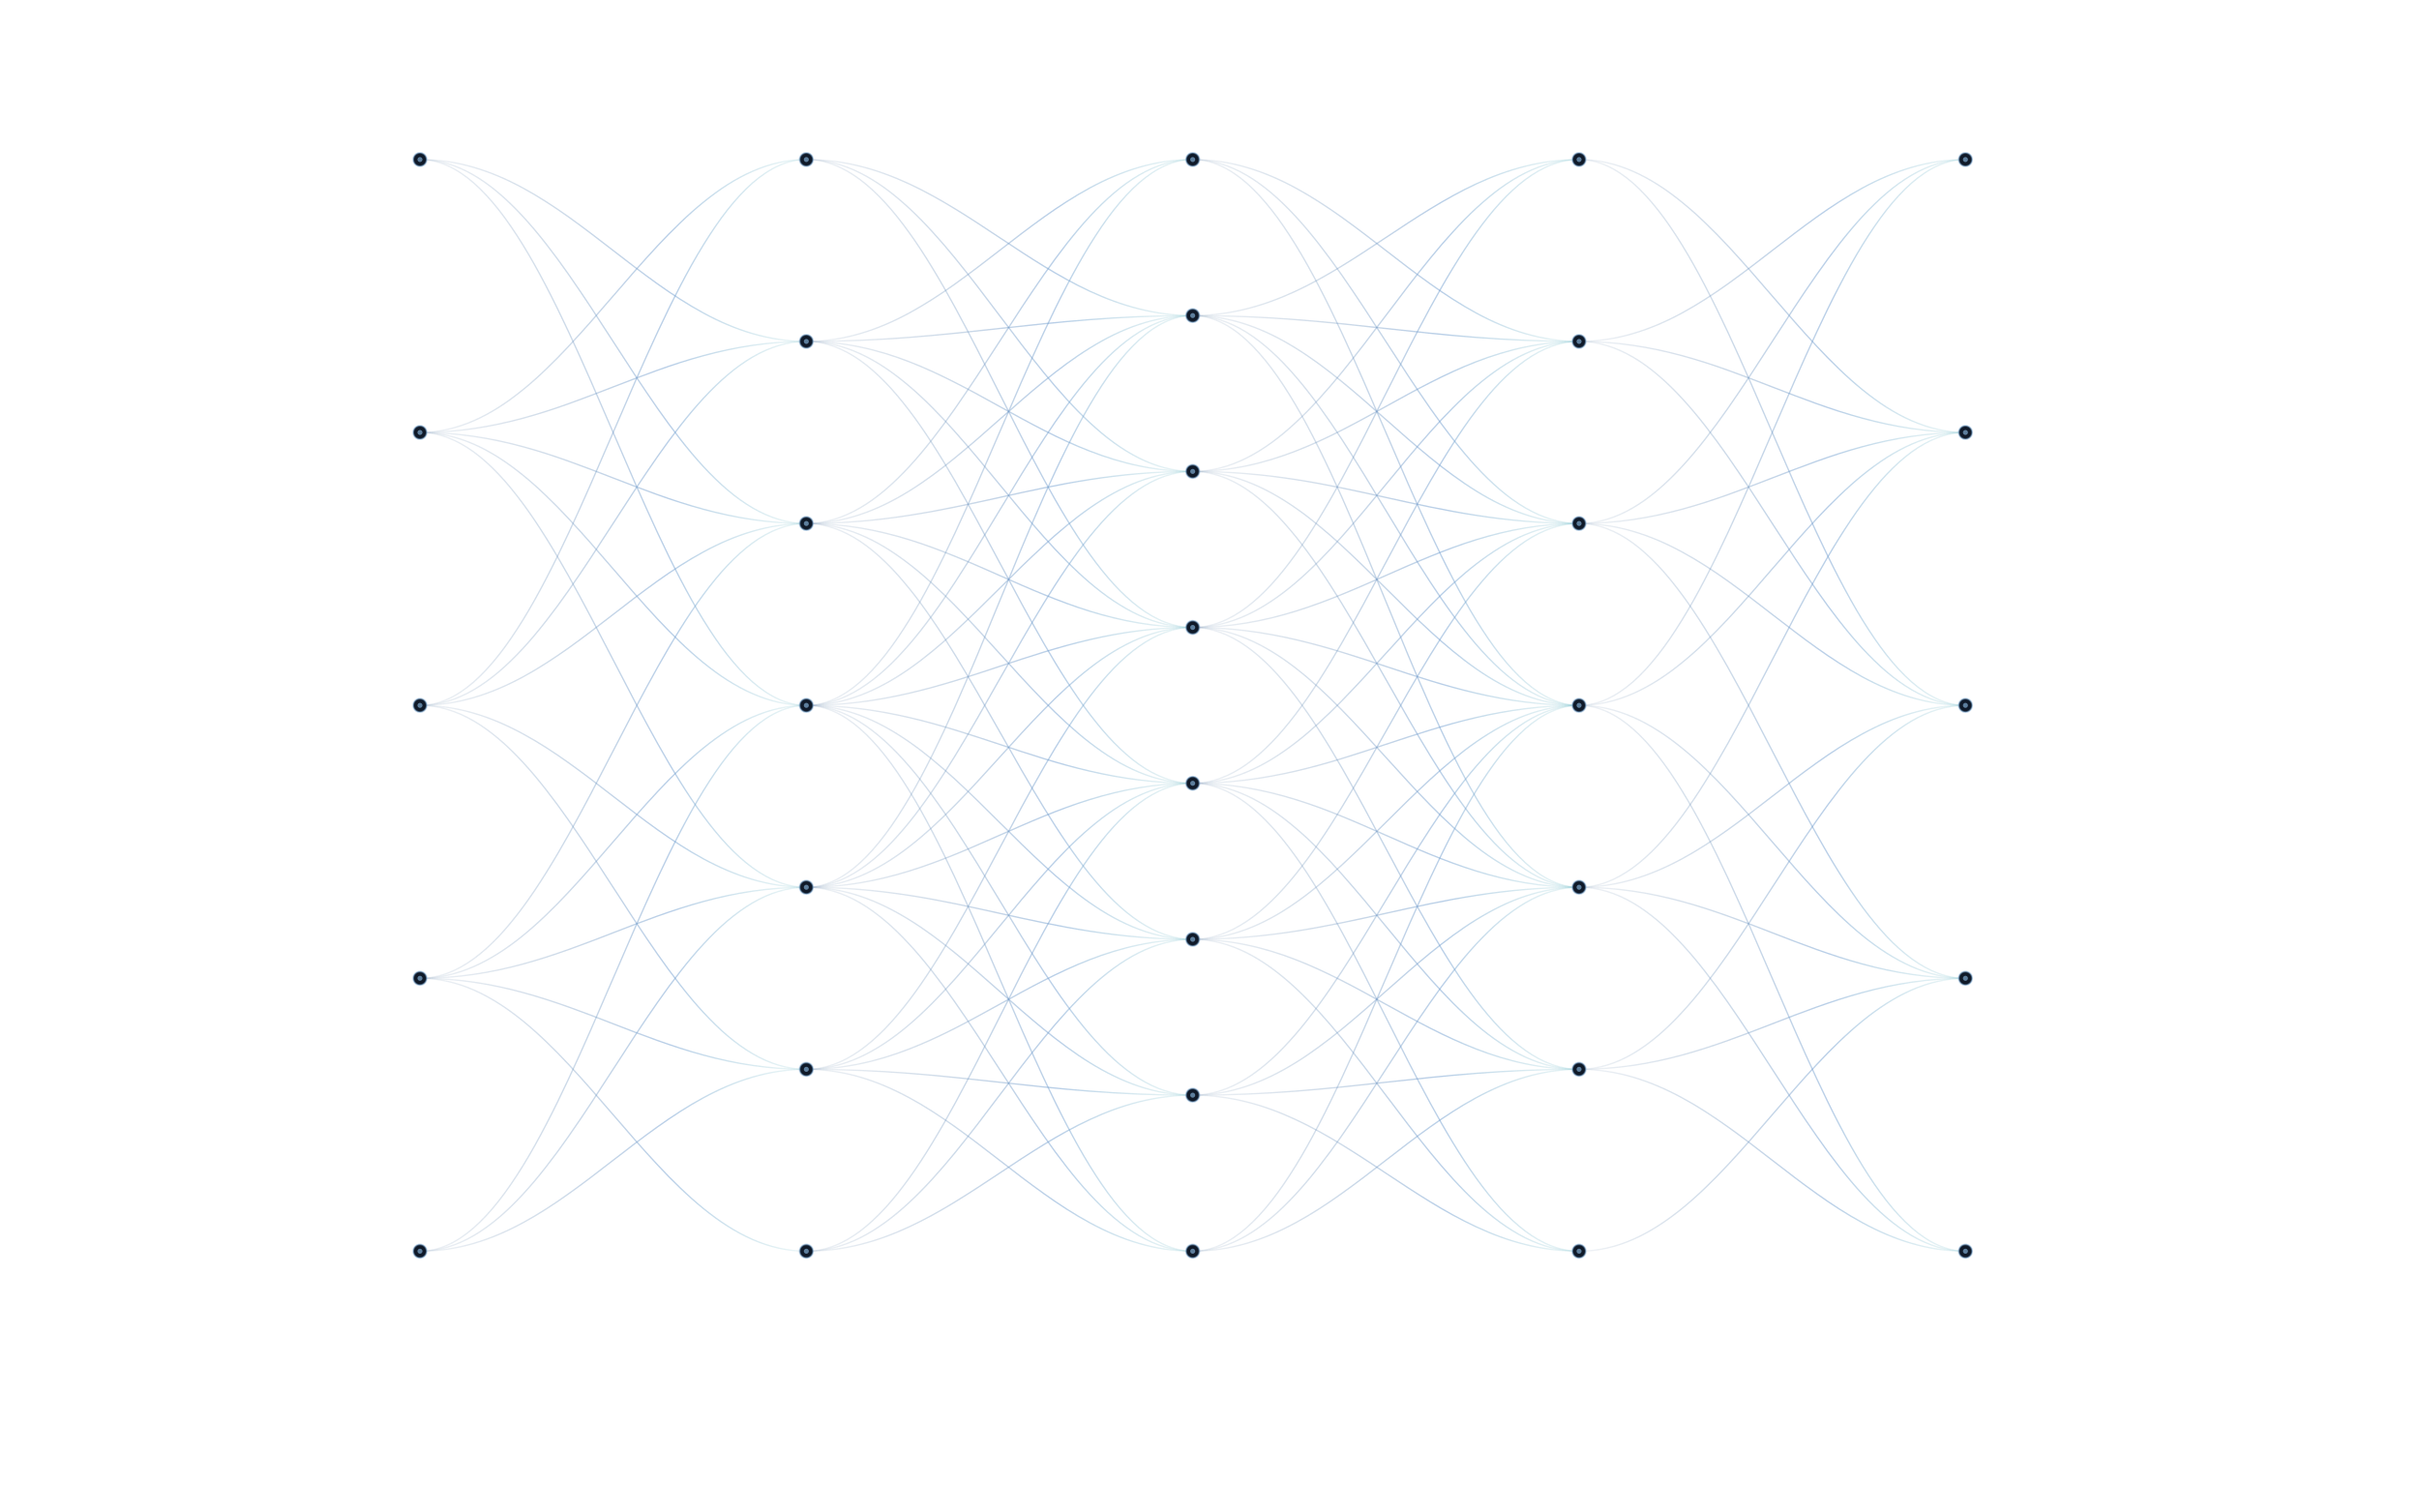
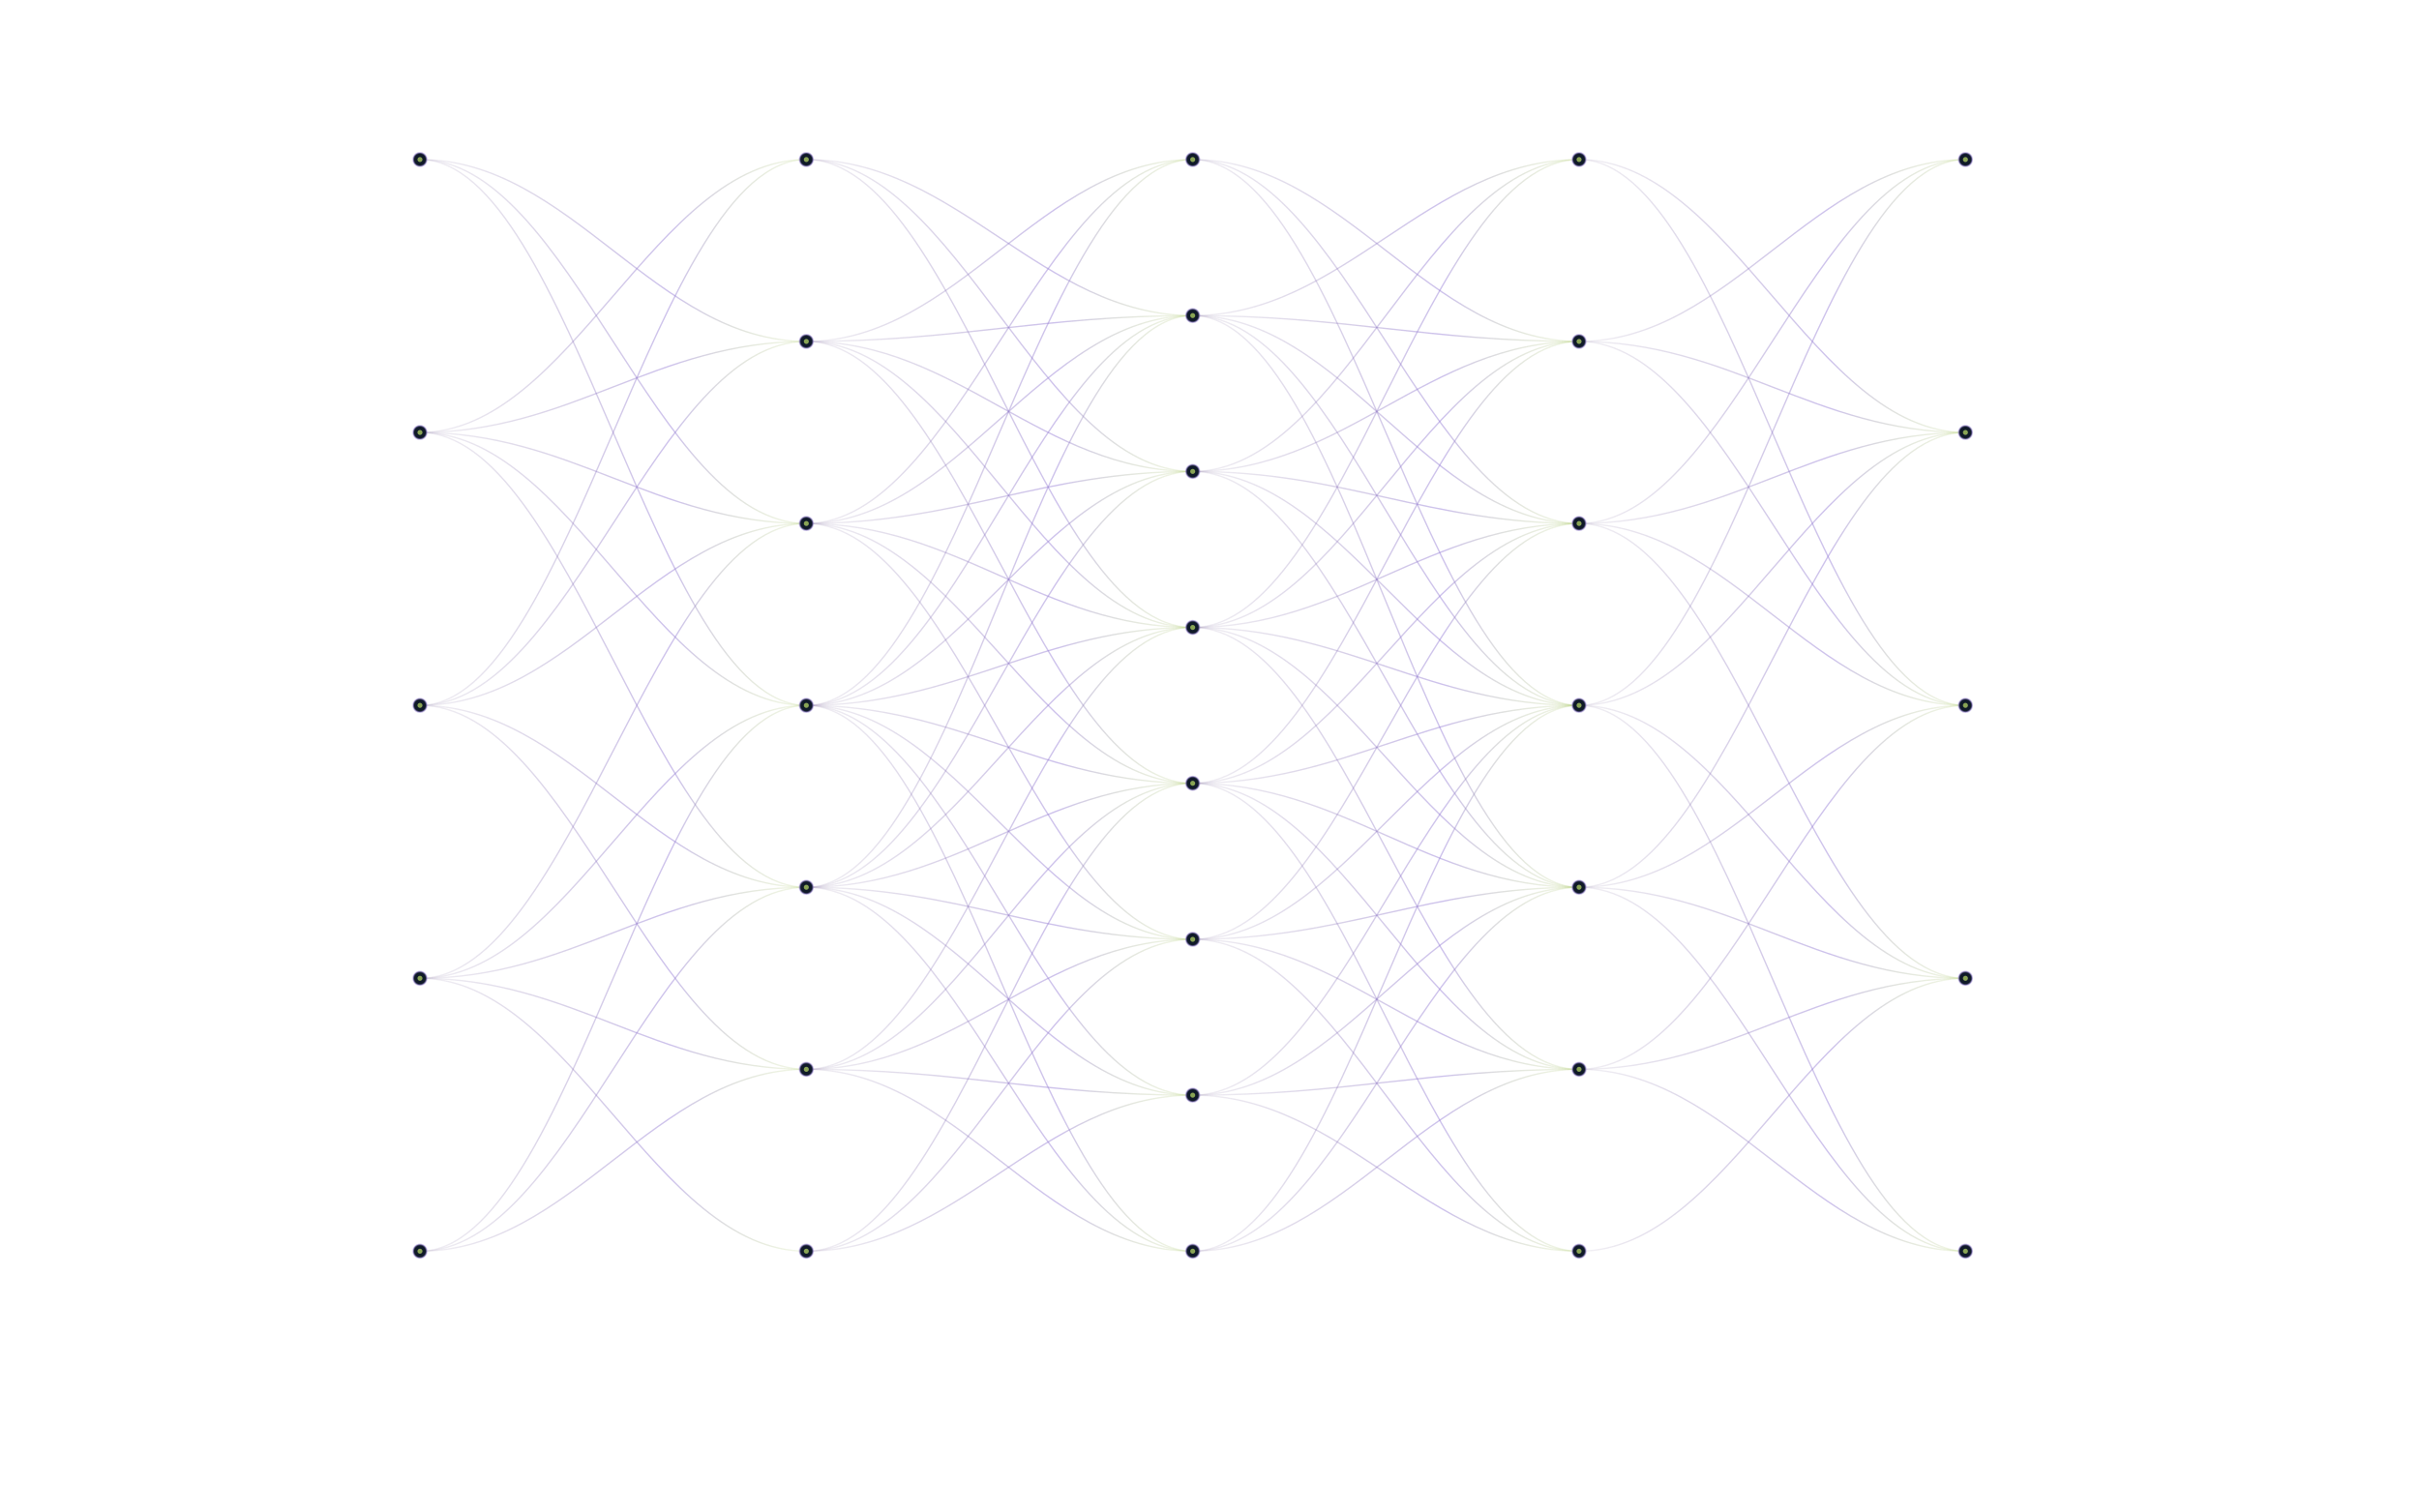
<svg xmlns="http://www.w3.org/2000/svg" viewBox="0 0 1440 900">
  <defs>
    <linearGradient id="edge">
-       <stop stop-color="#50749b" stop-opacity=".08" />
-       <stop offset=".65" stop-color="#739fd0" stop-opacity=".5" />
-       <stop offset="1" stop-color="#6ebdc6" stop-opacity=".12" />
+       <stop stop-color="#6d588c" stop-opacity=".08" />
+       <stop offset=".65" stop-color="#9a83d8" stop-opacity=".5" />
+       <stop offset="1" stop-color="#a3c851" stop-opacity=".12" />
    </linearGradient>
  </defs>
  <g id="field" fill="none" stroke-linecap="round">
    <path d="M250 95.0 C340 95.0 390 95.0 480 95.0" stroke="url(#edge)" stroke-width=".8" />
    <path d="M250 95.0 C340 95.0 390 203.3 480 203.3" stroke="url(#edge)" stroke-width=".8" />
    <path d="M250 95.0 C340 95.0 390 311.7 480 311.7" stroke="url(#edge)" stroke-width=".8" />
    <path d="M250 95.0 C340 95.0 390 420.0 480 420.0" stroke="url(#edge)" stroke-width=".8" />
    <path d="M250 257.5 C340 257.5 390 95.0 480 95.0" stroke="url(#edge)" stroke-width=".8" />
    <path d="M250 257.5 C340 257.5 390 203.3 480 203.3" stroke="url(#edge)" stroke-width=".8" />
    <path d="M250 257.5 C340 257.5 390 311.7 480 311.7" stroke="url(#edge)" stroke-width=".8" />
    <path d="M250 257.5 C340 257.5 390 420.0 480 420.0" stroke="url(#edge)" stroke-width=".8" />
    <path d="M250 257.5 C340 257.5 390 528.3 480 528.3" stroke="url(#edge)" stroke-width=".8" />
    <path d="M250 420.0 C340 420.0 390 95.0 480 95.0" stroke="url(#edge)" stroke-width=".8" />
    <path d="M250 420.0 C340 420.0 390 203.3 480 203.3" stroke="url(#edge)" stroke-width=".8" />
    <path d="M250 420.0 C340 420.0 390 311.7 480 311.7" stroke="url(#edge)" stroke-width=".8" />
    <path d="M250 420.0 C340 420.0 390 420.0 480 420.0" stroke="url(#edge)" stroke-width=".8" />
    <path d="M250 420.0 C340 420.0 390 528.3 480 528.3" stroke="url(#edge)" stroke-width=".8" />
    <path d="M250 420.0 C340 420.0 390 636.7 480 636.7" stroke="url(#edge)" stroke-width=".8" />
    <path d="M250 582.5 C340 582.5 390 311.7 480 311.7" stroke="url(#edge)" stroke-width=".8" />
    <path d="M250 582.5 C340 582.5 390 420.0 480 420.0" stroke="url(#edge)" stroke-width=".8" />
    <path d="M250 582.5 C340 582.5 390 528.3 480 528.3" stroke="url(#edge)" stroke-width=".8" />
    <path d="M250 582.5 C340 582.5 390 636.7 480 636.7" stroke="url(#edge)" stroke-width=".8" />
    <path d="M250 582.5 C340 582.5 390 745.0 480 745.0" stroke="url(#edge)" stroke-width=".8" />
    <path d="M250 745.0 C340 745.0 390 420.0 480 420.0" stroke="url(#edge)" stroke-width=".8" />
    <path d="M250 745.0 C340 745.0 390 528.3 480 528.3" stroke="url(#edge)" stroke-width=".8" />
    <path d="M250 745.0 C340 745.0 390 636.7 480 636.7" stroke="url(#edge)" stroke-width=".8" />
    <path d="M250 745.0 C340 745.0 390 745.0 480 745.0" stroke="url(#edge)" stroke-width=".8" />
    <path d="M480 95.0 C570 95.0 620 95.0 710 95.0" stroke="url(#edge)" stroke-width=".8" />
    <path d="M480 95.0 C570 95.0 620 187.9 710 187.9" stroke="url(#edge)" stroke-width=".8" />
    <path d="M480 95.0 C570 95.0 620 280.7 710 280.7" stroke="url(#edge)" stroke-width=".8" />
    <path d="M480 95.0 C570 95.0 620 373.6 710 373.6" stroke="url(#edge)" stroke-width=".8" />
    <path d="M480 203.3 C570 203.3 620 95.0 710 95.0" stroke="url(#edge)" stroke-width=".8" />
    <path d="M480 203.3 C570 203.3 620 187.9 710 187.9" stroke="url(#edge)" stroke-width=".8" />
    <path d="M480 203.3 C570 203.3 620 280.7 710 280.7" stroke="url(#edge)" stroke-width=".8" />
    <path d="M480 203.3 C570 203.3 620 373.6 710 373.6" stroke="url(#edge)" stroke-width=".8" />
    <path d="M480 203.3 C570 203.3 620 466.4 710 466.4" stroke="url(#edge)" stroke-width=".8" />
    <path d="M480 311.7 C570 311.7 620 95.0 710 95.0" stroke="url(#edge)" stroke-width=".8" />
    <path d="M480 311.7 C570 311.7 620 187.9 710 187.9" stroke="url(#edge)" stroke-width=".8" />
    <path d="M480 311.7 C570 311.7 620 280.7 710 280.7" stroke="url(#edge)" stroke-width=".8" />
    <path d="M480 311.7 C570 311.7 620 373.6 710 373.6" stroke="url(#edge)" stroke-width=".8" />
    <path d="M480 311.7 C570 311.7 620 466.4 710 466.4" stroke="url(#edge)" stroke-width=".8" />
    <path d="M480 311.7 C570 311.7 620 559.3 710 559.3" stroke="url(#edge)" stroke-width=".8" />
    <path d="M480 420.0 C570 420.0 620 95.0 710 95.0" stroke="url(#edge)" stroke-width=".8" />
    <path d="M480 420.0 C570 420.0 620 187.9 710 187.9" stroke="url(#edge)" stroke-width=".8" />
    <path d="M480 420.0 C570 420.0 620 280.7 710 280.7" stroke="url(#edge)" stroke-width=".8" />
    <path d="M480 420.0 C570 420.0 620 373.6 710 373.6" stroke="url(#edge)" stroke-width=".8" />
    <path d="M480 420.0 C570 420.0 620 466.4 710 466.4" stroke="url(#edge)" stroke-width=".8" />
    <path d="M480 420.0 C570 420.0 620 559.3 710 559.3" stroke="url(#edge)" stroke-width=".8" />
    <path d="M480 420.0 C570 420.0 620 652.1 710 652.1" stroke="url(#edge)" stroke-width=".8" />
    <path d="M480 420.0 C570 420.0 620 745.0 710 745.0" stroke="url(#edge)" stroke-width=".8" />
    <path d="M480 528.3 C570 528.3 620 187.9 710 187.9" stroke="url(#edge)" stroke-width=".8" />
    <path d="M480 528.3 C570 528.3 620 280.7 710 280.7" stroke="url(#edge)" stroke-width=".8" />
    <path d="M480 528.3 C570 528.3 620 373.6 710 373.6" stroke="url(#edge)" stroke-width=".8" />
    <path d="M480 528.3 C570 528.3 620 466.4 710 466.4" stroke="url(#edge)" stroke-width=".8" />
    <path d="M480 528.3 C570 528.3 620 559.3 710 559.3" stroke="url(#edge)" stroke-width=".8" />
    <path d="M480 528.3 C570 528.3 620 652.1 710 652.1" stroke="url(#edge)" stroke-width=".8" />
    <path d="M480 528.3 C570 528.3 620 745.0 710 745.0" stroke="url(#edge)" stroke-width=".8" />
    <path d="M480 636.7 C570 636.7 620 373.6 710 373.6" stroke="url(#edge)" stroke-width=".8" />
    <path d="M480 636.7 C570 636.7 620 466.4 710 466.4" stroke="url(#edge)" stroke-width=".8" />
    <path d="M480 636.7 C570 636.7 620 559.3 710 559.3" stroke="url(#edge)" stroke-width=".8" />
    <path d="M480 636.7 C570 636.7 620 652.1 710 652.1" stroke="url(#edge)" stroke-width=".8" />
    <path d="M480 636.7 C570 636.7 620 745.0 710 745.0" stroke="url(#edge)" stroke-width=".8" />
    <path d="M480 745.0 C570 745.0 620 466.4 710 466.4" stroke="url(#edge)" stroke-width=".8" />
    <path d="M480 745.0 C570 745.0 620 559.3 710 559.3" stroke="url(#edge)" stroke-width=".8" />
    <path d="M480 745.0 C570 745.0 620 652.1 710 652.1" stroke="url(#edge)" stroke-width=".8" />
    <path d="M480 745.0 C570 745.0 620 745.0 710 745.0" stroke="url(#edge)" stroke-width=".8" />
    <path d="M710 95.0 C800 95.0 850 95.0 940 95.0" stroke="url(#edge)" stroke-width=".8" />
    <path d="M710 95.0 C800 95.0 850 203.3 940 203.3" stroke="url(#edge)" stroke-width=".8" />
    <path d="M710 95.0 C800 95.0 850 311.7 940 311.7" stroke="url(#edge)" stroke-width=".8" />
    <path d="M710 95.0 C800 95.0 850 420.0 940 420.0" stroke="url(#edge)" stroke-width=".8" />
    <path d="M710 187.9 C800 187.9 850 95.0 940 95.0" stroke="url(#edge)" stroke-width=".8" />
    <path d="M710 187.9 C800 187.9 850 203.3 940 203.3" stroke="url(#edge)" stroke-width=".8" />
    <path d="M710 187.9 C800 187.9 850 311.7 940 311.7" stroke="url(#edge)" stroke-width=".8" />
    <path d="M710 187.9 C800 187.9 850 420.0 940 420.0" stroke="url(#edge)" stroke-width=".8" />
    <path d="M710 187.9 C800 187.9 850 528.3 940 528.3" stroke="url(#edge)" stroke-width=".8" />
    <path d="M710 280.7 C800 280.7 850 95.0 940 95.0" stroke="url(#edge)" stroke-width=".8" />
    <path d="M710 280.7 C800 280.7 850 203.3 940 203.3" stroke="url(#edge)" stroke-width=".8" />
    <path d="M710 280.7 C800 280.7 850 311.7 940 311.7" stroke="url(#edge)" stroke-width=".8" />
    <path d="M710 280.7 C800 280.7 850 420.0 940 420.0" stroke="url(#edge)" stroke-width=".8" />
    <path d="M710 280.7 C800 280.7 850 528.3 940 528.3" stroke="url(#edge)" stroke-width=".8" />
    <path d="M710 373.6 C800 373.6 850 95.0 940 95.0" stroke="url(#edge)" stroke-width=".8" />
    <path d="M710 373.6 C800 373.6 850 203.3 940 203.3" stroke="url(#edge)" stroke-width=".8" />
    <path d="M710 373.6 C800 373.6 850 311.7 940 311.7" stroke="url(#edge)" stroke-width=".8" />
    <path d="M710 373.6 C800 373.6 850 420.0 940 420.0" stroke="url(#edge)" stroke-width=".8" />
    <path d="M710 373.6 C800 373.6 850 528.3 940 528.3" stroke="url(#edge)" stroke-width=".8" />
    <path d="M710 373.6 C800 373.6 850 636.7 940 636.7" stroke="url(#edge)" stroke-width=".8" />
    <path d="M710 466.4 C800 466.4 850 203.3 940 203.3" stroke="url(#edge)" stroke-width=".8" />
    <path d="M710 466.4 C800 466.4 850 311.7 940 311.7" stroke="url(#edge)" stroke-width=".8" />
    <path d="M710 466.4 C800 466.4 850 420.0 940 420.0" stroke="url(#edge)" stroke-width=".8" />
    <path d="M710 466.4 C800 466.4 850 528.3 940 528.3" stroke="url(#edge)" stroke-width=".8" />
    <path d="M710 466.4 C800 466.4 850 636.7 940 636.7" stroke="url(#edge)" stroke-width=".8" />
    <path d="M710 466.4 C800 466.4 850 745.0 940 745.0" stroke="url(#edge)" stroke-width=".8" />
    <path d="M710 559.3 C800 559.3 850 311.7 940 311.7" stroke="url(#edge)" stroke-width=".8" />
    <path d="M710 559.3 C800 559.3 850 420.0 940 420.0" stroke="url(#edge)" stroke-width=".8" />
    <path d="M710 559.3 C800 559.3 850 528.3 940 528.3" stroke="url(#edge)" stroke-width=".8" />
    <path d="M710 559.3 C800 559.3 850 636.7 940 636.7" stroke="url(#edge)" stroke-width=".8" />
    <path d="M710 559.3 C800 559.3 850 745.0 940 745.0" stroke="url(#edge)" stroke-width=".8" />
    <path d="M710 652.1 C800 652.1 850 420.0 940 420.0" stroke="url(#edge)" stroke-width=".8" />
    <path d="M710 652.1 C800 652.1 850 528.3 940 528.3" stroke="url(#edge)" stroke-width=".8" />
    <path d="M710 652.1 C800 652.1 850 636.7 940 636.7" stroke="url(#edge)" stroke-width=".8" />
    <path d="M710 652.1 C800 652.1 850 745.0 940 745.0" stroke="url(#edge)" stroke-width=".8" />
    <path d="M710 745.0 C800 745.0 850 420.0 940 420.0" stroke="url(#edge)" stroke-width=".8" />
    <path d="M710 745.0 C800 745.0 850 528.3 940 528.3" stroke="url(#edge)" stroke-width=".8" />
    <path d="M710 745.0 C800 745.0 850 636.7 940 636.7" stroke="url(#edge)" stroke-width=".8" />
    <path d="M710 745.0 C800 745.0 850 745.0 940 745.0" stroke="url(#edge)" stroke-width=".8" />
    <path d="M940 95.0 C1030 95.0 1080 95.0 1170 95.0" stroke="url(#edge)" stroke-width=".8" />
    <path d="M940 95.0 C1030 95.0 1080 257.5 1170 257.5" stroke="url(#edge)" stroke-width=".8" />
    <path d="M940 95.0 C1030 95.0 1080 420.0 1170 420.0" stroke="url(#edge)" stroke-width=".8" />
    <path d="M940 203.3 C1030 203.3 1080 95.0 1170 95.0" stroke="url(#edge)" stroke-width=".8" />
    <path d="M940 203.3 C1030 203.3 1080 257.5 1170 257.5" stroke="url(#edge)" stroke-width=".8" />
    <path d="M940 203.3 C1030 203.3 1080 420.0 1170 420.0" stroke="url(#edge)" stroke-width=".8" />
    <path d="M940 311.7 C1030 311.7 1080 95.0 1170 95.0" stroke="url(#edge)" stroke-width=".8" />
    <path d="M940 311.7 C1030 311.7 1080 257.5 1170 257.5" stroke="url(#edge)" stroke-width=".8" />
    <path d="M940 311.7 C1030 311.7 1080 420.0 1170 420.0" stroke="url(#edge)" stroke-width=".8" />
    <path d="M940 311.7 C1030 311.7 1080 582.5 1170 582.5" stroke="url(#edge)" stroke-width=".8" />
    <path d="M940 420.0 C1030 420.0 1080 95.0 1170 95.0" stroke="url(#edge)" stroke-width=".8" />
    <path d="M940 420.0 C1030 420.0 1080 257.5 1170 257.5" stroke="url(#edge)" stroke-width=".8" />
    <path d="M940 420.0 C1030 420.0 1080 420.0 1170 420.0" stroke="url(#edge)" stroke-width=".8" />
    <path d="M940 420.0 C1030 420.0 1080 582.5 1170 582.5" stroke="url(#edge)" stroke-width=".8" />
    <path d="M940 420.0 C1030 420.0 1080 745.0 1170 745.0" stroke="url(#edge)" stroke-width=".8" />
    <path d="M940 528.3 C1030 528.3 1080 257.5 1170 257.5" stroke="url(#edge)" stroke-width=".8" />
    <path d="M940 528.3 C1030 528.3 1080 420.0 1170 420.0" stroke="url(#edge)" stroke-width=".8" />
    <path d="M940 528.3 C1030 528.3 1080 582.5 1170 582.5" stroke="url(#edge)" stroke-width=".8" />
    <path d="M940 528.3 C1030 528.3 1080 745.0 1170 745.0" stroke="url(#edge)" stroke-width=".8" />
    <path d="M940 636.7 C1030 636.7 1080 420.0 1170 420.0" stroke="url(#edge)" stroke-width=".8" />
    <path d="M940 636.7 C1030 636.7 1080 582.5 1170 582.5" stroke="url(#edge)" stroke-width=".8" />
    <path d="M940 636.7 C1030 636.7 1080 745.0 1170 745.0" stroke="url(#edge)" stroke-width=".8" />
    <path d="M940 745.0 C1030 745.0 1080 582.5 1170 582.5" stroke="url(#edge)" stroke-width=".8" />
    <path d="M940 745.0 C1030 745.0 1080 745.0 1170 745.0" stroke="url(#edge)" stroke-width=".8" />
-     <circle cx="250" cy="95.0" r="4" stroke="#7caad4" stroke-opacity=".5" fill="#101a29" />
-     <circle cx="250" cy="95.0" r="1.5" fill="#7ea9ce" fill-opacity=".7" />
-     <circle cx="250" cy="257.5" r="4" stroke="#7caad4" stroke-opacity=".5" fill="#101a29" />
-     <circle cx="250" cy="257.5" r="1.5" fill="#7ea9ce" fill-opacity=".7" />
-     <circle cx="250" cy="420.0" r="4" stroke="#7caad4" stroke-opacity=".5" fill="#101a29" />
-     <circle cx="250" cy="420.0" r="1.5" fill="#7ea9ce" fill-opacity=".7" />
-     <circle cx="250" cy="582.5" r="4" stroke="#7caad4" stroke-opacity=".5" fill="#101a29" />
-     <circle cx="250" cy="582.5" r="1.5" fill="#7ea9ce" fill-opacity=".7" />
-     <circle cx="250" cy="745.0" r="4" stroke="#7caad4" stroke-opacity=".5" fill="#101a29" />
-     <circle cx="250" cy="745.0" r="1.5" fill="#7ea9ce" fill-opacity=".7" />
-     <circle cx="480" cy="95.0" r="4" stroke="#7caad4" stroke-opacity=".5" fill="#101a29" />
-     <circle cx="480" cy="95.0" r="1.5" fill="#7ea9ce" fill-opacity=".7" />
-     <circle cx="480" cy="203.3" r="4" stroke="#7caad4" stroke-opacity=".5" fill="#101a29" />
-     <circle cx="480" cy="203.3" r="1.5" fill="#7ea9ce" fill-opacity=".7" />
-     <circle cx="480" cy="311.7" r="4" stroke="#7caad4" stroke-opacity=".5" fill="#101a29" />
-     <circle cx="480" cy="311.7" r="1.5" fill="#7ea9ce" fill-opacity=".7" />
-     <circle cx="480" cy="420.0" r="4" stroke="#7caad4" stroke-opacity=".5" fill="#101a29" />
-     <circle cx="480" cy="420.0" r="1.5" fill="#7ea9ce" fill-opacity=".7" />
-     <circle cx="480" cy="528.3" r="4" stroke="#7caad4" stroke-opacity=".5" fill="#101a29" />
-     <circle cx="480" cy="528.3" r="1.5" fill="#7ea9ce" fill-opacity=".7" />
-     <circle cx="480" cy="636.7" r="4" stroke="#7caad4" stroke-opacity=".5" fill="#101a29" />
-     <circle cx="480" cy="636.7" r="1.5" fill="#7ea9ce" fill-opacity=".7" />
-     <circle cx="480" cy="745.0" r="4" stroke="#7caad4" stroke-opacity=".5" fill="#101a29" />
-     <circle cx="480" cy="745.0" r="1.5" fill="#7ea9ce" fill-opacity=".7" />
-     <circle cx="710" cy="95.0" r="4" stroke="#7caad4" stroke-opacity=".5" fill="#101a29" />
-     <circle cx="710" cy="95.0" r="1.5" fill="#7ea9ce" fill-opacity=".7" />
-     <circle cx="710" cy="187.9" r="4" stroke="#7caad4" stroke-opacity=".5" fill="#101a29" />
-     <circle cx="710" cy="187.9" r="1.5" fill="#7ea9ce" fill-opacity=".7" />
-     <circle cx="710" cy="280.7" r="4" stroke="#7caad4" stroke-opacity=".5" fill="#101a29" />
-     <circle cx="710" cy="280.7" r="1.5" fill="#7ea9ce" fill-opacity=".7" />
-     <circle cx="710" cy="373.6" r="4" stroke="#7caad4" stroke-opacity=".5" fill="#101a29" />
-     <circle cx="710" cy="373.6" r="1.5" fill="#7ea9ce" fill-opacity=".7" />
-     <circle cx="710" cy="466.4" r="4" stroke="#7caad4" stroke-opacity=".5" fill="#101a29" />
-     <circle cx="710" cy="466.4" r="1.5" fill="#7ea9ce" fill-opacity=".7" />
-     <circle cx="710" cy="559.3" r="4" stroke="#7caad4" stroke-opacity=".5" fill="#101a29" />
-     <circle cx="710" cy="559.3" r="1.5" fill="#7ea9ce" fill-opacity=".7" />
-     <circle cx="710" cy="652.1" r="4" stroke="#7caad4" stroke-opacity=".5" fill="#101a29" />
-     <circle cx="710" cy="652.1" r="1.5" fill="#7ea9ce" fill-opacity=".7" />
-     <circle cx="710" cy="745.0" r="4" stroke="#7caad4" stroke-opacity=".5" fill="#101a29" />
-     <circle cx="710" cy="745.0" r="1.5" fill="#7ea9ce" fill-opacity=".7" />
-     <circle cx="940" cy="95.0" r="4" stroke="#7caad4" stroke-opacity=".5" fill="#101a29" />
-     <circle cx="940" cy="95.0" r="1.5" fill="#7ea9ce" fill-opacity=".7" />
-     <circle cx="940" cy="203.3" r="4" stroke="#7caad4" stroke-opacity=".5" fill="#101a29" />
-     <circle cx="940" cy="203.3" r="1.5" fill="#7ea9ce" fill-opacity=".7" />
-     <circle cx="940" cy="311.7" r="4" stroke="#7caad4" stroke-opacity=".5" fill="#101a29" />
-     <circle cx="940" cy="311.7" r="1.5" fill="#7ea9ce" fill-opacity=".7" />
-     <circle cx="940" cy="420.0" r="4" stroke="#7caad4" stroke-opacity=".5" fill="#101a29" />
-     <circle cx="940" cy="420.0" r="1.5" fill="#7ea9ce" fill-opacity=".7" />
-     <circle cx="940" cy="528.3" r="4" stroke="#7caad4" stroke-opacity=".5" fill="#101a29" />
-     <circle cx="940" cy="528.3" r="1.5" fill="#7ea9ce" fill-opacity=".7" />
-     <circle cx="940" cy="636.7" r="4" stroke="#7caad4" stroke-opacity=".5" fill="#101a29" />
-     <circle cx="940" cy="636.7" r="1.5" fill="#7ea9ce" fill-opacity=".7" />
-     <circle cx="940" cy="745.0" r="4" stroke="#7caad4" stroke-opacity=".5" fill="#101a29" />
-     <circle cx="940" cy="745.0" r="1.5" fill="#7ea9ce" fill-opacity=".7" />
-     <circle cx="1170" cy="95.0" r="4" stroke="#7caad4" stroke-opacity=".5" fill="#101a29" />
-     <circle cx="1170" cy="95.0" r="1.5" fill="#7ea9ce" fill-opacity=".7" />
-     <circle cx="1170" cy="257.5" r="4" stroke="#7caad4" stroke-opacity=".5" fill="#101a29" />
-     <circle cx="1170" cy="257.5" r="1.5" fill="#7ea9ce" fill-opacity=".7" />
-     <circle cx="1170" cy="420.0" r="4" stroke="#7caad4" stroke-opacity=".5" fill="#101a29" />
-     <circle cx="1170" cy="420.0" r="1.5" fill="#7ea9ce" fill-opacity=".7" />
-     <circle cx="1170" cy="582.5" r="4" stroke="#7caad4" stroke-opacity=".5" fill="#101a29" />
-     <circle cx="1170" cy="582.5" r="1.5" fill="#7ea9ce" fill-opacity=".7" />
-     <circle cx="1170" cy="745.0" r="4" stroke="#7caad4" stroke-opacity=".5" fill="#101a29" />
-     <circle cx="1170" cy="745.0" r="1.5" fill="#7ea9ce" fill-opacity=".7" />
+     <circle cx="250" cy="95.0" r="4" stroke="#9682d1" stroke-opacity=".5" fill="#101a29" />
+     <circle cx="250" cy="95.0" r="1.5" fill="#bcdf68" fill-opacity=".7" />
+     <circle cx="250" cy="257.5" r="4" stroke="#9682d1" stroke-opacity=".5" fill="#101a29" />
+     <circle cx="250" cy="257.5" r="1.5" fill="#bcdf68" fill-opacity=".7" />
+     <circle cx="250" cy="420.0" r="4" stroke="#9682d1" stroke-opacity=".5" fill="#101a29" />
+     <circle cx="250" cy="420.0" r="1.5" fill="#bcdf68" fill-opacity=".7" />
+     <circle cx="250" cy="582.5" r="4" stroke="#9682d1" stroke-opacity=".5" fill="#101a29" />
+     <circle cx="250" cy="582.5" r="1.5" fill="#bcdf68" fill-opacity=".7" />
+     <circle cx="250" cy="745.0" r="4" stroke="#9682d1" stroke-opacity=".5" fill="#101a29" />
+     <circle cx="250" cy="745.0" r="1.5" fill="#bcdf68" fill-opacity=".7" />
+     <circle cx="480" cy="95.0" r="4" stroke="#9682d1" stroke-opacity=".5" fill="#101a29" />
+     <circle cx="480" cy="95.0" r="1.5" fill="#bcdf68" fill-opacity=".7" />
+     <circle cx="480" cy="203.3" r="4" stroke="#9682d1" stroke-opacity=".5" fill="#101a29" />
+     <circle cx="480" cy="203.3" r="1.5" fill="#bcdf68" fill-opacity=".7" />
+     <circle cx="480" cy="311.7" r="4" stroke="#9682d1" stroke-opacity=".5" fill="#101a29" />
+     <circle cx="480" cy="311.7" r="1.5" fill="#bcdf68" fill-opacity=".7" />
+     <circle cx="480" cy="420.0" r="4" stroke="#9682d1" stroke-opacity=".5" fill="#101a29" />
+     <circle cx="480" cy="420.0" r="1.5" fill="#bcdf68" fill-opacity=".7" />
+     <circle cx="480" cy="528.3" r="4" stroke="#9682d1" stroke-opacity=".5" fill="#101a29" />
+     <circle cx="480" cy="528.3" r="1.5" fill="#bcdf68" fill-opacity=".7" />
+     <circle cx="480" cy="636.7" r="4" stroke="#9682d1" stroke-opacity=".5" fill="#101a29" />
+     <circle cx="480" cy="636.7" r="1.5" fill="#bcdf68" fill-opacity=".7" />
+     <circle cx="480" cy="745.0" r="4" stroke="#9682d1" stroke-opacity=".5" fill="#101a29" />
+     <circle cx="480" cy="745.0" r="1.5" fill="#bcdf68" fill-opacity=".7" />
+     <circle cx="710" cy="95.0" r="4" stroke="#9682d1" stroke-opacity=".5" fill="#101a29" />
+     <circle cx="710" cy="95.0" r="1.5" fill="#bcdf68" fill-opacity=".7" />
+     <circle cx="710" cy="187.9" r="4" stroke="#9682d1" stroke-opacity=".5" fill="#101a29" />
+     <circle cx="710" cy="187.9" r="1.5" fill="#bcdf68" fill-opacity=".7" />
+     <circle cx="710" cy="280.7" r="4" stroke="#9682d1" stroke-opacity=".5" fill="#101a29" />
+     <circle cx="710" cy="280.7" r="1.5" fill="#bcdf68" fill-opacity=".7" />
+     <circle cx="710" cy="373.6" r="4" stroke="#9682d1" stroke-opacity=".5" fill="#101a29" />
+     <circle cx="710" cy="373.6" r="1.5" fill="#bcdf68" fill-opacity=".7" />
+     <circle cx="710" cy="466.4" r="4" stroke="#9682d1" stroke-opacity=".5" fill="#101a29" />
+     <circle cx="710" cy="466.4" r="1.5" fill="#bcdf68" fill-opacity=".7" />
+     <circle cx="710" cy="559.3" r="4" stroke="#9682d1" stroke-opacity=".5" fill="#101a29" />
+     <circle cx="710" cy="559.3" r="1.5" fill="#bcdf68" fill-opacity=".7" />
+     <circle cx="710" cy="652.1" r="4" stroke="#9682d1" stroke-opacity=".5" fill="#101a29" />
+     <circle cx="710" cy="652.1" r="1.5" fill="#bcdf68" fill-opacity=".7" />
+     <circle cx="710" cy="745.0" r="4" stroke="#9682d1" stroke-opacity=".5" fill="#101a29" />
+     <circle cx="710" cy="745.0" r="1.5" fill="#bcdf68" fill-opacity=".7" />
+     <circle cx="940" cy="95.0" r="4" stroke="#9682d1" stroke-opacity=".5" fill="#101a29" />
+     <circle cx="940" cy="95.0" r="1.5" fill="#bcdf68" fill-opacity=".7" />
+     <circle cx="940" cy="203.3" r="4" stroke="#9682d1" stroke-opacity=".5" fill="#101a29" />
+     <circle cx="940" cy="203.3" r="1.5" fill="#bcdf68" fill-opacity=".7" />
+     <circle cx="940" cy="311.7" r="4" stroke="#9682d1" stroke-opacity=".5" fill="#101a29" />
+     <circle cx="940" cy="311.7" r="1.5" fill="#bcdf68" fill-opacity=".7" />
+     <circle cx="940" cy="420.0" r="4" stroke="#9682d1" stroke-opacity=".5" fill="#101a29" />
+     <circle cx="940" cy="420.0" r="1.5" fill="#bcdf68" fill-opacity=".7" />
+     <circle cx="940" cy="528.3" r="4" stroke="#9682d1" stroke-opacity=".5" fill="#101a29" />
+     <circle cx="940" cy="528.3" r="1.5" fill="#bcdf68" fill-opacity=".7" />
+     <circle cx="940" cy="636.7" r="4" stroke="#9682d1" stroke-opacity=".5" fill="#101a29" />
+     <circle cx="940" cy="636.7" r="1.5" fill="#bcdf68" fill-opacity=".7" />
+     <circle cx="940" cy="745.0" r="4" stroke="#9682d1" stroke-opacity=".5" fill="#101a29" />
+     <circle cx="940" cy="745.0" r="1.5" fill="#bcdf68" fill-opacity=".7" />
+     <circle cx="1170" cy="95.0" r="4" stroke="#9682d1" stroke-opacity=".5" fill="#101a29" />
+     <circle cx="1170" cy="95.0" r="1.5" fill="#bcdf68" fill-opacity=".7" />
+     <circle cx="1170" cy="257.5" r="4" stroke="#9682d1" stroke-opacity=".5" fill="#101a29" />
+     <circle cx="1170" cy="257.5" r="1.5" fill="#bcdf68" fill-opacity=".7" />
+     <circle cx="1170" cy="420.0" r="4" stroke="#9682d1" stroke-opacity=".5" fill="#101a29" />
+     <circle cx="1170" cy="420.0" r="1.5" fill="#bcdf68" fill-opacity=".7" />
+     <circle cx="1170" cy="582.5" r="4" stroke="#9682d1" stroke-opacity=".5" fill="#101a29" />
+     <circle cx="1170" cy="582.5" r="1.5" fill="#bcdf68" fill-opacity=".7" />
+     <circle cx="1170" cy="745.0" r="4" stroke="#9682d1" stroke-opacity=".5" fill="#101a29" />
+     <circle cx="1170" cy="745.0" r="1.5" fill="#bcdf68" fill-opacity=".7" />
  </g>
</svg>
